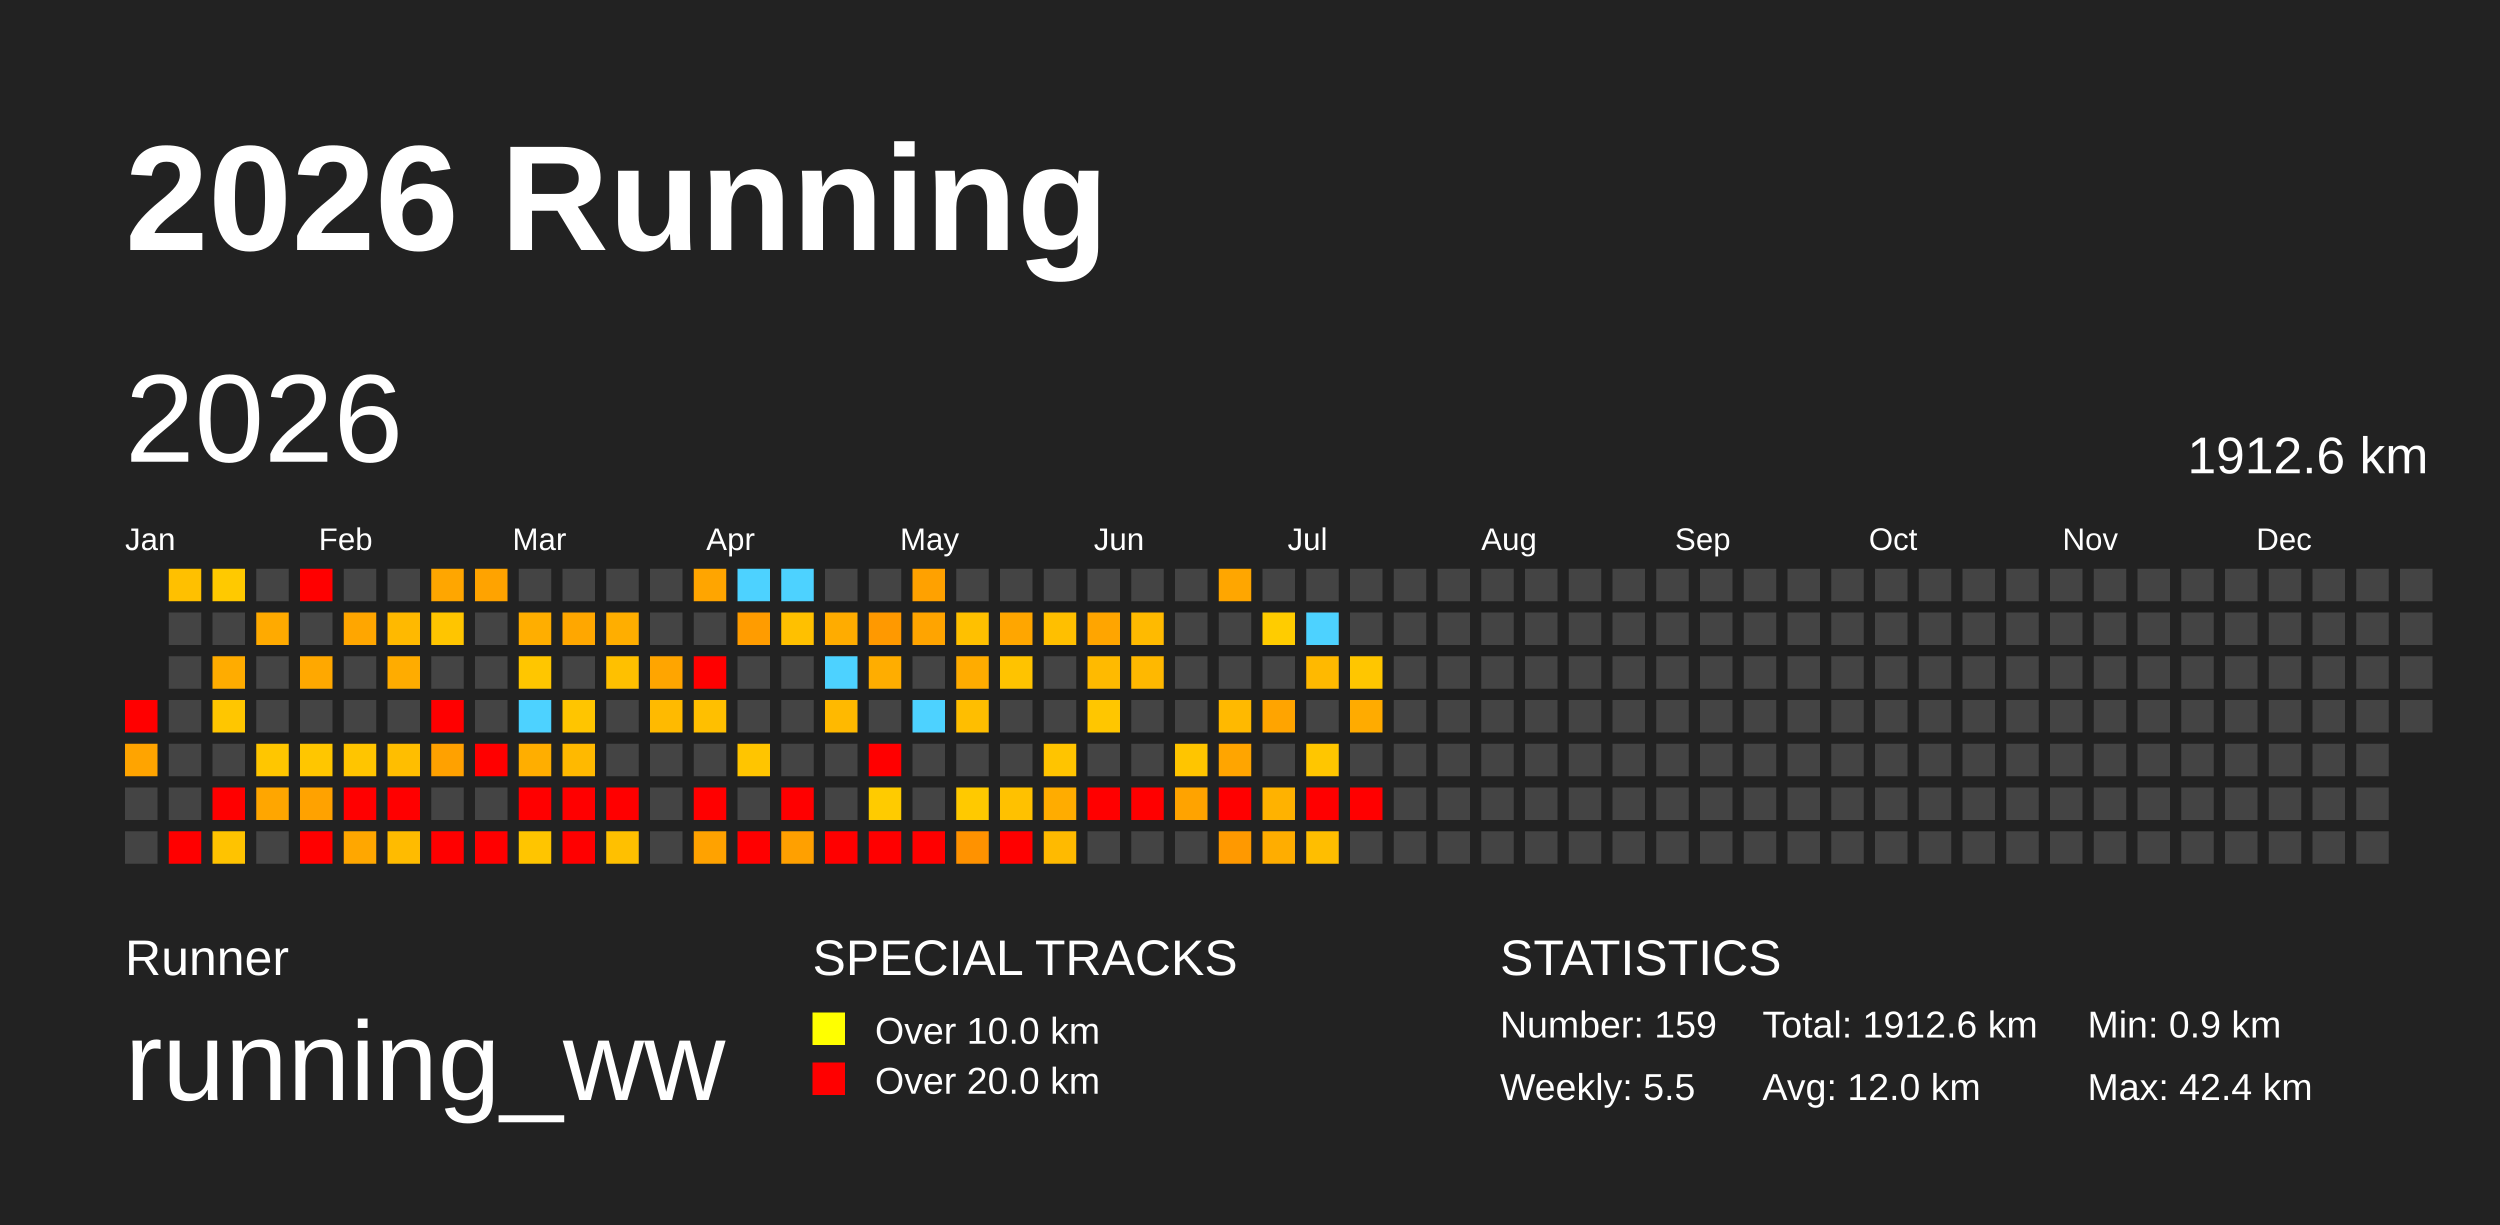
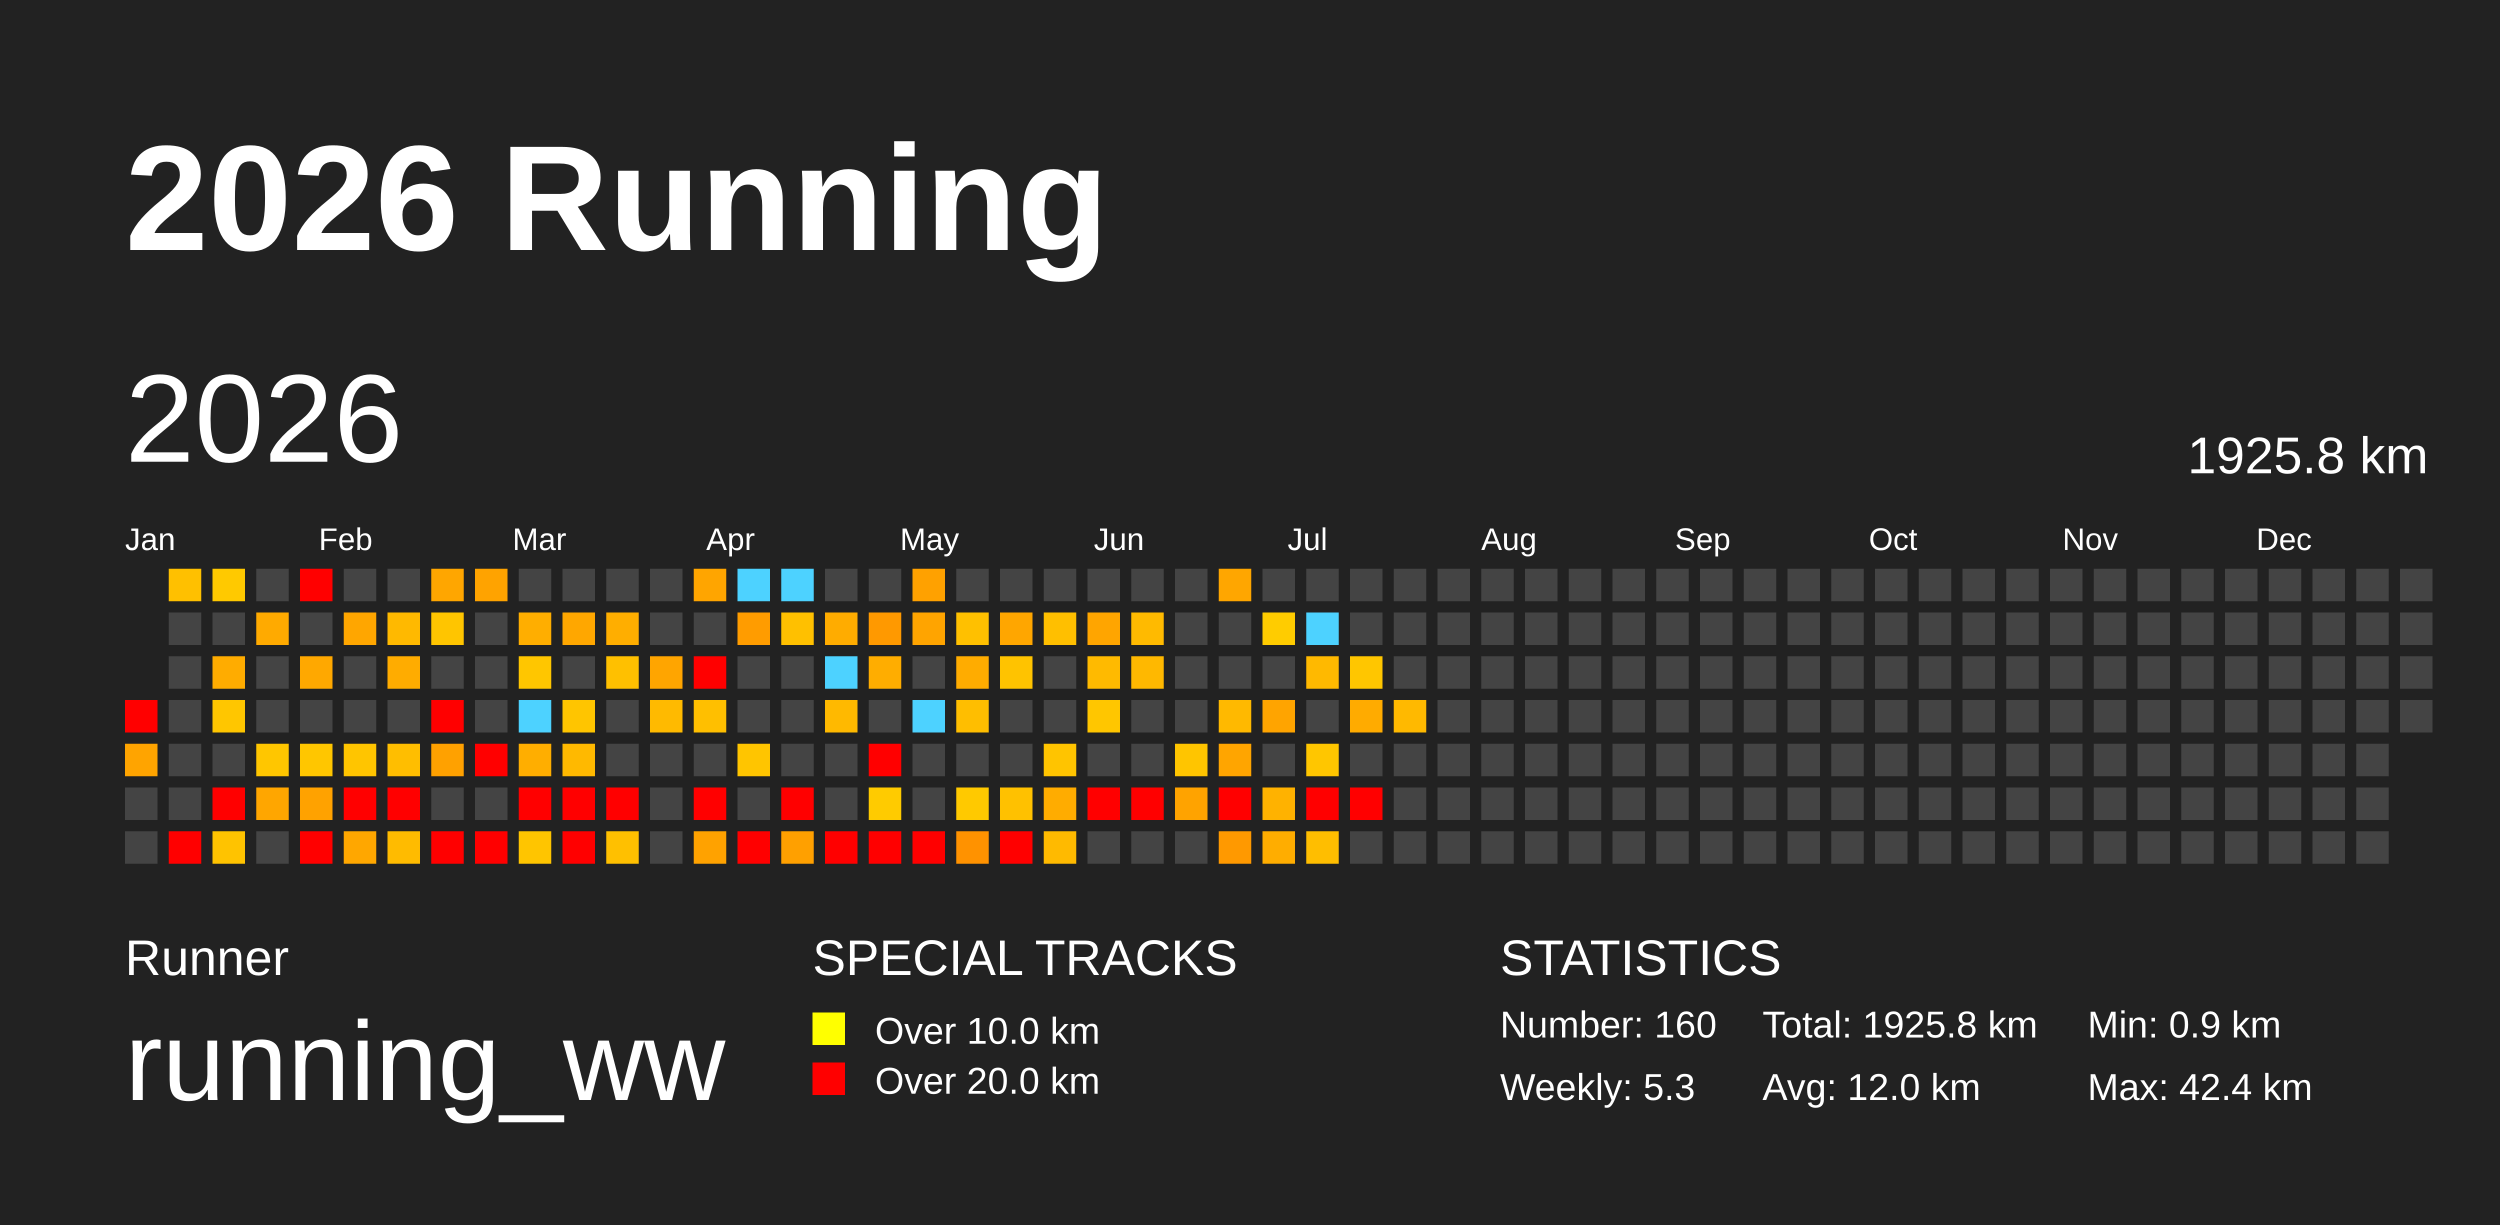
<svg xmlns="http://www.w3.org/2000/svg" baseProfile="full" height="98mm" version="1.1" viewBox="0,0,200,98" width="200mm">
  <defs />
  <rect fill="#222222" height="98" width="200" x="0" y="0" />
  <text fill="#FFFFFF" style="font-size:12px; font-family:Arial; font-weight:bold;" x="10" y="20">2026 Running</text>
  <text fill="#FFFFFF" style="font-size:4px; font-family:Arial" x="10" y="78">Runner</text>
  <text fill="#FFFFFF" style="font-size:9px; font-family:Arial" x="10" y="88">running_ww</text>
  <text fill="#FFFFFF" style="font-size:4px; font-family:Arial" x="65" y="78">SPECIAL TRACKS</text>
  <rect fill="yellow" height="2.6" width="2.6" x="65" y="81" />
  <text fill="#FFFFFF" style="font-size:3px; font-family:Arial" x="70" y="83.5">Over 10.0 km</text>
  <rect fill="red" height="2.6" width="2.6" x="65" y="85" />
  <text fill="#FFFFFF" style="font-size:3px; font-family:Arial" x="70" y="87.5">Over 20.0 km</text>
  <text fill="#FFFFFF" style="font-size:4px; font-family:Arial" x="120" y="78">STATISTICS</text>
-   <text fill="#FFFFFF" style="font-size:3px; font-family:Arial" x="120" y="83">Number: 159</text>
-   <text fill="#FFFFFF" style="font-size:3px; font-family:Arial" x="120" y="88">Weekly: 5.5</text>
-   <text fill="#FFFFFF" style="font-size:3px; font-family:Arial" x="141" y="83">Total: 1912.6 km</text>
+   <text fill="#FFFFFF" style="font-size:3px; font-family:Arial" x="120" y="83">Number: 160</text>
+   <text fill="#FFFFFF" style="font-size:3px; font-family:Arial" x="120" y="88">Weekly: 5.3</text>
+   <text fill="#FFFFFF" style="font-size:3px; font-family:Arial" x="141" y="83">Total: 1925.8 km</text>
  <text fill="#FFFFFF" style="font-size:3px; font-family:Arial" x="141" y="88">Avg: 12.0 km</text>
  <text fill="#FFFFFF" style="font-size:3px; font-family:Arial" x="167" y="83">Min: 0.9 km</text>
  <text fill="#FFFFFF" style="font-size:3px; font-family:Arial" x="167" y="88">Max: 42.4 km</text>
  <text dominant-baseline="hanging" fill="#FFFFFF" style="font-size:10.0px; font-family:Arial;" x="10" y="30">2026</text>
-   <text dominant-baseline="hanging" fill="#FFFFFF" style="font-size:4.125px; font-family:Arial;" x="175" y="35">1912.6 km</text>
+   <text dominant-baseline="hanging" fill="#FFFFFF" style="font-size:4.125px; font-family:Arial;" x="175" y="35">1925.8 km</text>
  <text fill="#FFFFFF" style="font-size:2.5px; font-family:Arial" x="10.0" y="44">Jan</text>
  <text fill="#FFFFFF" style="font-size:2.5px; font-family:Arial" x="25.5" y="44">Feb</text>
  <text fill="#FFFFFF" style="font-size:2.5px; font-family:Arial" x="41.0" y="44">Mar</text>
  <text fill="#FFFFFF" style="font-size:2.5px; font-family:Arial" x="56.5" y="44">Apr</text>
  <text fill="#FFFFFF" style="font-size:2.5px; font-family:Arial" x="72.0" y="44">May</text>
  <text fill="#FFFFFF" style="font-size:2.5px; font-family:Arial" x="87.5" y="44">Jun</text>
  <text fill="#FFFFFF" style="font-size:2.5px; font-family:Arial" x="103.0" y="44">Jul</text>
  <text fill="#FFFFFF" style="font-size:2.5px; font-family:Arial" x="118.5" y="44">Aug</text>
  <text fill="#FFFFFF" style="font-size:2.5px; font-family:Arial" x="134.0" y="44">Sep</text>
  <text fill="#FFFFFF" style="font-size:2.5px; font-family:Arial" x="149.5" y="44">Oct</text>
  <text fill="#FFFFFF" style="font-size:2.5px; font-family:Arial" x="165.0" y="44">Nov</text>
  <text fill="#FFFFFF" style="font-size:2.5px; font-family:Arial" x="180.5" y="44">Dec</text>
  <rect fill="red" height="2.6" width="2.6" x="10.0" y="56.0" />
  <rect fill="#ffa400" height="2.6" width="2.6" x="10.0" y="59.5" />
  <rect fill="#444444" height="2.6" width="2.6" x="10.0" y="63.0" />
  <rect fill="#444444" height="2.6" width="2.6" x="10.0" y="66.5" />
  <rect fill="#ffc000" height="2.6" width="2.6" x="13.5" y="45.5" />
  <rect fill="#444444" height="2.6" width="2.6" x="13.5" y="49.0" />
  <rect fill="#444444" height="2.6" width="2.6" x="13.5" y="52.5" />
  <rect fill="#444444" height="2.6" width="2.6" x="13.5" y="56.0" />
  <rect fill="#444444" height="2.6" width="2.6" x="13.5" y="59.5" />
  <rect fill="#444444" height="2.6" width="2.6" x="13.5" y="63.0" />
  <rect fill="red" height="2.6" width="2.6" x="13.5" y="66.5" />
  <rect fill="#ffc900" height="2.6" width="2.6" x="17.0" y="45.5" />
  <rect fill="#444444" height="2.6" width="2.6" x="17.0" y="49.0" />
  <rect fill="#ffac00" height="2.6" width="2.6" x="17.0" y="52.5" />
  <rect fill="#ffc600" height="2.6" width="2.6" x="17.0" y="56.0" />
  <rect fill="#444444" height="2.6" width="2.6" x="17.0" y="59.5" />
  <rect fill="red" height="2.6" width="2.6" x="17.0" y="63.0" />
  <rect fill="#ffc300" height="2.6" width="2.6" x="17.0" y="66.5" />
  <rect fill="#444444" height="2.6" width="2.6" x="20.5" y="45.5" />
  <rect fill="#ffaa00" height="2.6" width="2.6" x="20.5" y="49.0" />
  <rect fill="#444444" height="2.6" width="2.6" x="20.5" y="52.5" />
  <rect fill="#444444" height="2.6" width="2.6" x="20.5" y="56.0" />
  <rect fill="#ffc600" height="2.6" width="2.6" x="20.5" y="59.5" />
  <rect fill="#ffa600" height="2.6" width="2.6" x="20.5" y="63.0" />
  <rect fill="#444444" height="2.6" width="2.6" x="20.5" y="66.5" />
  <rect fill="red" height="2.6" width="2.6" x="24.0" y="45.5" />
  <rect fill="#444444" height="2.6" width="2.6" x="24.0" y="49.0" />
  <rect fill="#ffa800" height="2.6" width="2.6" x="24.0" y="52.5" />
  <rect fill="#444444" height="2.6" width="2.6" x="24.0" y="56.0" />
  <rect fill="#ffc600" height="2.6" width="2.6" x="24.0" y="59.5" />
  <rect fill="#ffa200" height="2.6" width="2.6" x="24.0" y="63.0" />
  <rect fill="red" height="2.6" width="2.6" x="24.0" y="66.5" />
  <rect fill="#444444" height="2.6" width="2.6" x="27.5" y="45.5" />
  <rect fill="#ffa600" height="2.6" width="2.6" x="27.5" y="49.0" />
  <rect fill="#444444" height="2.6" width="2.6" x="27.5" y="52.5" />
  <rect fill="#444444" height="2.6" width="2.6" x="27.5" y="56.0" />
  <rect fill="#ffc500" height="2.6" width="2.6" x="27.5" y="59.5" />
  <rect fill="red" height="2.6" width="2.6" x="27.5" y="63.0" />
  <rect fill="#ffa700" height="2.6" width="2.6" x="27.5" y="66.5" />
  <rect fill="#444444" height="2.6" width="2.6" x="31.0" y="45.5" />
  <rect fill="#ffb900" height="2.6" width="2.6" x="31.0" y="49.0" />
  <rect fill="#ffac00" height="2.6" width="2.6" x="31.0" y="52.5" />
  <rect fill="#444444" height="2.6" width="2.6" x="31.0" y="56.0" />
  <rect fill="#ffbe00" height="2.6" width="2.6" x="31.0" y="59.5" />
  <rect fill="red" height="2.6" width="2.6" x="31.0" y="63.0" />
  <rect fill="#ffbb00" height="2.6" width="2.6" x="31.0" y="66.5" />
  <rect fill="#ffa600" height="2.6" width="2.6" x="34.5" y="45.5" />
  <rect fill="#ffc500" height="2.6" width="2.6" x="34.5" y="49.0" />
  <rect fill="#444444" height="2.6" width="2.6" x="34.5" y="52.5" />
  <rect fill="red" height="2.6" width="2.6" x="34.5" y="56.0" />
  <rect fill="#ffa100" height="2.6" width="2.6" x="34.5" y="59.5" />
  <rect fill="#444444" height="2.6" width="2.6" x="34.5" y="63.0" />
  <rect fill="red" height="2.6" width="2.6" x="34.5" y="66.5" />
  <rect fill="#ffa300" height="2.6" width="2.6" x="38.0" y="45.5" />
  <rect fill="#444444" height="2.6" width="2.6" x="38.0" y="49.0" />
  <rect fill="#444444" height="2.6" width="2.6" x="38.0" y="52.5" />
  <rect fill="#444444" height="2.6" width="2.6" x="38.0" y="56.0" />
  <rect fill="red" height="2.6" width="2.6" x="38.0" y="59.5" />
  <rect fill="#444444" height="2.6" width="2.6" x="38.0" y="63.0" />
  <rect fill="red" height="2.6" width="2.6" x="38.0" y="66.5" />
  <rect fill="#444444" height="2.6" width="2.6" x="41.5" y="45.5" />
  <rect fill="#ffae00" height="2.6" width="2.6" x="41.5" y="49.0" />
  <rect fill="#ffc600" height="2.6" width="2.6" x="41.5" y="52.5" />
  <rect fill="#4dd2ff" height="2.6" width="2.6" x="41.5" y="56.0" />
  <rect fill="#ffae00" height="2.6" width="2.6" x="41.5" y="59.5" />
  <rect fill="red" height="2.6" width="2.6" x="41.5" y="63.0" />
  <rect fill="#ffc500" height="2.6" width="2.6" x="41.5" y="66.5" />
  <rect fill="#444444" height="2.6" width="2.6" x="45.0" y="45.5" />
  <rect fill="#ffa700" height="2.6" width="2.6" x="45.0" y="49.0" />
  <rect fill="#444444" height="2.6" width="2.6" x="45.0" y="52.5" />
  <rect fill="#ffc500" height="2.6" width="2.6" x="45.0" y="56.0" />
  <rect fill="#ffb900" height="2.6" width="2.6" x="45.0" y="59.5" />
  <rect fill="red" height="2.6" width="2.6" x="45.0" y="63.0" />
  <rect fill="red" height="2.6" width="2.6" x="45.0" y="66.5" />
  <rect fill="#444444" height="2.6" width="2.6" x="48.5" y="45.5" />
  <rect fill="#ffae00" height="2.6" width="2.6" x="48.5" y="49.0" />
  <rect fill="#ffc000" height="2.6" width="2.6" x="48.5" y="52.5" />
  <rect fill="#444444" height="2.6" width="2.6" x="48.5" y="56.0" />
  <rect fill="#444444" height="2.6" width="2.6" x="48.5" y="59.5" />
  <rect fill="red" height="2.6" width="2.6" x="48.5" y="63.0" />
  <rect fill="#ffc000" height="2.6" width="2.6" x="48.5" y="66.5" />
  <rect fill="#444444" height="2.6" width="2.6" x="52.0" y="45.5" />
  <rect fill="#444444" height="2.6" width="2.6" x="52.0" y="49.0" />
  <rect fill="#ffa500" height="2.6" width="2.6" x="52.0" y="52.5" />
  <rect fill="#ffba00" height="2.6" width="2.6" x="52.0" y="56.0" />
  <rect fill="#444444" height="2.6" width="2.6" x="52.0" y="59.5" />
  <rect fill="#444444" height="2.6" width="2.6" x="52.0" y="63.0" />
  <rect fill="#444444" height="2.6" width="2.6" x="52.0" y="66.5" />
  <rect fill="#ffa500" height="2.6" width="2.6" x="55.5" y="45.5" />
  <rect fill="#444444" height="2.6" width="2.6" x="55.5" y="49.0" />
  <rect fill="red" height="2.6" width="2.6" x="55.5" y="52.5" />
  <rect fill="#ffbf00" height="2.6" width="2.6" x="55.5" y="56.0" />
  <rect fill="#444444" height="2.6" width="2.6" x="55.5" y="59.5" />
  <rect fill="red" height="2.6" width="2.6" x="55.5" y="63.0" />
  <rect fill="#ffa200" height="2.6" width="2.6" x="55.5" y="66.5" />
  <rect fill="#4dd2ff" height="2.6" width="2.6" x="59.0" y="45.5" />
  <rect fill="#ff9c00" height="2.6" width="2.6" x="59.0" y="49.0" />
  <rect fill="#444444" height="2.6" width="2.6" x="59.0" y="52.5" />
  <rect fill="#444444" height="2.6" width="2.6" x="59.0" y="56.0" />
  <rect fill="#ffc500" height="2.6" width="2.6" x="59.0" y="59.5" />
  <rect fill="#444444" height="2.6" width="2.6" x="59.0" y="63.0" />
  <rect fill="red" height="2.6" width="2.6" x="59.0" y="66.5" />
  <rect fill="#4dd2ff" height="2.6" width="2.6" x="62.5" y="45.5" />
  <rect fill="#ffc000" height="2.6" width="2.6" x="62.5" y="49.0" />
  <rect fill="#444444" height="2.6" width="2.6" x="62.5" y="52.5" />
  <rect fill="#444444" height="2.6" width="2.6" x="62.5" y="56.0" />
  <rect fill="#444444" height="2.6" width="2.6" x="62.5" y="59.5" />
  <rect fill="red" height="2.6" width="2.6" x="62.5" y="63.0" />
  <rect fill="#ffa000" height="2.6" width="2.6" x="62.5" y="66.5" />
  <rect fill="#444444" height="2.6" width="2.6" x="66.0" y="45.5" />
  <rect fill="#ffac00" height="2.6" width="2.6" x="66.0" y="49.0" />
  <rect fill="#4dd2ff" height="2.6" width="2.6" x="66.0" y="52.5" />
  <rect fill="#ffb900" height="2.6" width="2.6" x="66.0" y="56.0" />
  <rect fill="#444444" height="2.6" width="2.6" x="66.0" y="59.5" />
  <rect fill="#444444" height="2.6" width="2.6" x="66.0" y="63.0" />
  <rect fill="red" height="2.6" width="2.6" x="66.0" y="66.5" />
  <rect fill="#444444" height="2.6" width="2.6" x="69.5" y="45.5" />
  <rect fill="#ff9900" height="2.6" width="2.6" x="69.5" y="49.0" />
  <rect fill="#ffad00" height="2.6" width="2.6" x="69.5" y="52.5" />
  <rect fill="#444444" height="2.6" width="2.6" x="69.5" y="56.0" />
  <rect fill="red" height="2.6" width="2.6" x="69.5" y="59.5" />
  <rect fill="#ffcb00" height="2.6" width="2.6" x="69.5" y="63.0" />
  <rect fill="red" height="2.6" width="2.6" x="69.5" y="66.5" />
  <rect fill="#ffa100" height="2.6" width="2.6" x="73.0" y="45.5" />
  <rect fill="#ffa400" height="2.6" width="2.6" x="73.0" y="49.0" />
  <rect fill="#444444" height="2.6" width="2.6" x="73.0" y="52.5" />
  <rect fill="#4dd2ff" height="2.6" width="2.6" x="73.0" y="56.0" />
  <rect fill="#444444" height="2.6" width="2.6" x="73.0" y="59.5" />
  <rect fill="#444444" height="2.6" width="2.6" x="73.0" y="63.0" />
  <rect fill="red" height="2.6" width="2.6" x="73.0" y="66.5" />
  <rect fill="#444444" height="2.6" width="2.6" x="76.5" y="45.5" />
  <rect fill="#ffc000" height="2.6" width="2.6" x="76.5" y="49.0" />
  <rect fill="#ffac00" height="2.6" width="2.6" x="76.5" y="52.5" />
  <rect fill="#ffbe00" height="2.6" width="2.6" x="76.5" y="56.0" />
  <rect fill="#444444" height="2.6" width="2.6" x="76.5" y="59.5" />
  <rect fill="#ffc900" height="2.6" width="2.6" x="76.5" y="63.0" />
  <rect fill="#ff9200" height="2.6" width="2.6" x="76.5" y="66.5" />
  <rect fill="#444444" height="2.6" width="2.6" x="80.0" y="45.5" />
  <rect fill="#ffa600" height="2.6" width="2.6" x="80.0" y="49.0" />
  <rect fill="#ffc300" height="2.6" width="2.6" x="80.0" y="52.5" />
  <rect fill="#444444" height="2.6" width="2.6" x="80.0" y="56.0" />
  <rect fill="#444444" height="2.6" width="2.6" x="80.0" y="59.5" />
  <rect fill="#ffc100" height="2.6" width="2.6" x="80.0" y="63.0" />
  <rect fill="red" height="2.6" width="2.6" x="80.0" y="66.5" />
  <rect fill="#444444" height="2.6" width="2.6" x="83.5" y="45.5" />
  <rect fill="#ffbf00" height="2.6" width="2.6" x="83.5" y="49.0" />
  <rect fill="#444444" height="2.6" width="2.6" x="83.5" y="52.5" />
  <rect fill="#444444" height="2.6" width="2.6" x="83.5" y="56.0" />
  <rect fill="#ffc400" height="2.6" width="2.6" x="83.5" y="59.5" />
  <rect fill="#ffac00" height="2.6" width="2.6" x="83.5" y="63.0" />
  <rect fill="#ffba00" height="2.6" width="2.6" x="83.5" y="66.5" />
  <rect fill="#444444" height="2.6" width="2.6" x="87.0" y="45.5" />
  <rect fill="#ffa500" height="2.6" width="2.6" x="87.0" y="49.0" />
  <rect fill="#ffba00" height="2.6" width="2.6" x="87.0" y="52.5" />
  <rect fill="#ffc600" height="2.6" width="2.6" x="87.0" y="56.0" />
  <rect fill="#444444" height="2.6" width="2.6" x="87.0" y="59.5" />
  <rect fill="red" height="2.6" width="2.6" x="87.0" y="63.0" />
  <rect fill="#444444" height="2.6" width="2.6" x="87.0" y="66.5" />
  <rect fill="#444444" height="2.6" width="2.6" x="90.5" y="45.5" />
  <rect fill="#ffba00" height="2.6" width="2.6" x="90.5" y="49.0" />
  <rect fill="#ffb800" height="2.6" width="2.6" x="90.5" y="52.5" />
  <rect fill="#444444" height="2.6" width="2.6" x="90.5" y="56.0" />
  <rect fill="#444444" height="2.6" width="2.6" x="90.5" y="59.5" />
  <rect fill="red" height="2.6" width="2.6" x="90.5" y="63.0" />
  <rect fill="#444444" height="2.6" width="2.6" x="90.5" y="66.5" />
  <rect fill="#444444" height="2.6" width="2.6" x="94.0" y="45.5" />
  <rect fill="#444444" height="2.6" width="2.6" x="94.0" y="49.0" />
  <rect fill="#444444" height="2.6" width="2.6" x="94.0" y="52.5" />
  <rect fill="#444444" height="2.6" width="2.6" x="94.0" y="56.0" />
  <rect fill="#ffc500" height="2.6" width="2.6" x="94.0" y="59.5" />
  <rect fill="#ffa300" height="2.6" width="2.6" x="94.0" y="63.0" />
  <rect fill="#444444" height="2.6" width="2.6" x="94.0" y="66.5" />
  <rect fill="#ffa600" height="2.6" width="2.6" x="97.5" y="45.5" />
  <rect fill="#444444" height="2.6" width="2.6" x="97.5" y="49.0" />
  <rect fill="#444444" height="2.6" width="2.6" x="97.5" y="52.5" />
  <rect fill="#ffb900" height="2.6" width="2.6" x="97.5" y="56.0" />
  <rect fill="#ffa500" height="2.6" width="2.6" x="97.5" y="59.5" />
  <rect fill="red" height="2.6" width="2.6" x="97.5" y="63.0" />
  <rect fill="#ff9900" height="2.6" width="2.6" x="97.5" y="66.5" />
  <rect fill="#444444" height="2.6" width="2.6" x="101.0" y="45.5" />
  <rect fill="#ffcc00" height="2.6" width="2.6" x="101.0" y="49.0" />
  <rect fill="#444444" height="2.6" width="2.6" x="101.0" y="52.5" />
  <rect fill="#ffa400" height="2.6" width="2.6" x="101.0" y="56.0" />
  <rect fill="#444444" height="2.6" width="2.6" x="101.0" y="59.5" />
  <rect fill="#ffb200" height="2.6" width="2.6" x="101.0" y="63.0" />
  <rect fill="#ffad00" height="2.6" width="2.6" x="101.0" y="66.5" />
  <rect fill="#444444" height="2.6" width="2.6" x="104.5" y="45.5" />
  <rect fill="#4dd2ff" height="2.6" width="2.6" x="104.5" y="49.0" />
  <rect fill="#ffb900" height="2.6" width="2.6" x="104.5" y="52.5" />
  <rect fill="#444444" height="2.6" width="2.6" x="104.5" y="56.0" />
  <rect fill="#ffc600" height="2.6" width="2.6" x="104.5" y="59.5" />
  <rect fill="red" height="2.6" width="2.6" x="104.5" y="63.0" />
  <rect fill="#ffbe00" height="2.6" width="2.6" x="104.5" y="66.5" />
  <rect fill="#444444" height="2.6" width="2.6" x="108.0" y="45.5" />
  <rect fill="#444444" height="2.6" width="2.6" x="108.0" y="49.0" />
  <rect fill="#ffc600" height="2.6" width="2.6" x="108.0" y="52.5" />
  <rect fill="#ffab00" height="2.6" width="2.6" x="108.0" y="56.0" />
  <rect fill="#444444" height="2.6" width="2.6" x="108.0" y="59.5" />
  <rect fill="red" height="2.6" width="2.6" x="108.0" y="63.0" />
  <rect fill="#444444" height="2.6" width="2.6" x="108.0" y="66.5" />
  <rect fill="#444444" height="2.6" width="2.6" x="111.5" y="45.5" />
  <rect fill="#444444" height="2.6" width="2.6" x="111.5" y="49.0" />
  <rect fill="#444444" height="2.6" width="2.6" x="111.5" y="52.5" />
-   <rect fill="#444444" height="2.6" width="2.6" x="111.5" y="56.0" />
+   <rect fill="#ffb900" height="2.6" width="2.6" x="111.5" y="56.0" />
  <rect fill="#444444" height="2.6" width="2.6" x="111.5" y="59.5" />
  <rect fill="#444444" height="2.6" width="2.6" x="111.5" y="63.0" />
  <rect fill="#444444" height="2.6" width="2.6" x="111.5" y="66.5" />
  <rect fill="#444444" height="2.6" width="2.6" x="115.0" y="45.5" />
  <rect fill="#444444" height="2.6" width="2.6" x="115.0" y="49.0" />
  <rect fill="#444444" height="2.6" width="2.6" x="115.0" y="52.5" />
  <rect fill="#444444" height="2.6" width="2.6" x="115.0" y="56.0" />
  <rect fill="#444444" height="2.6" width="2.6" x="115.0" y="59.5" />
  <rect fill="#444444" height="2.6" width="2.6" x="115.0" y="63.0" />
  <rect fill="#444444" height="2.6" width="2.6" x="115.0" y="66.5" />
  <rect fill="#444444" height="2.6" width="2.6" x="118.5" y="45.5" />
  <rect fill="#444444" height="2.6" width="2.6" x="118.5" y="49.0" />
  <rect fill="#444444" height="2.6" width="2.6" x="118.5" y="52.5" />
  <rect fill="#444444" height="2.6" width="2.6" x="118.5" y="56.0" />
  <rect fill="#444444" height="2.6" width="2.6" x="118.5" y="59.5" />
  <rect fill="#444444" height="2.6" width="2.6" x="118.5" y="63.0" />
  <rect fill="#444444" height="2.6" width="2.6" x="118.5" y="66.5" />
  <rect fill="#444444" height="2.6" width="2.6" x="122.0" y="45.5" />
  <rect fill="#444444" height="2.6" width="2.6" x="122.0" y="49.0" />
  <rect fill="#444444" height="2.6" width="2.6" x="122.0" y="52.5" />
  <rect fill="#444444" height="2.6" width="2.6" x="122.0" y="56.0" />
  <rect fill="#444444" height="2.6" width="2.6" x="122.0" y="59.5" />
  <rect fill="#444444" height="2.6" width="2.6" x="122.0" y="63.0" />
  <rect fill="#444444" height="2.6" width="2.6" x="122.0" y="66.5" />
  <rect fill="#444444" height="2.6" width="2.6" x="125.5" y="45.5" />
  <rect fill="#444444" height="2.6" width="2.6" x="125.5" y="49.0" />
  <rect fill="#444444" height="2.6" width="2.6" x="125.5" y="52.5" />
  <rect fill="#444444" height="2.6" width="2.6" x="125.5" y="56.0" />
  <rect fill="#444444" height="2.6" width="2.6" x="125.5" y="59.5" />
  <rect fill="#444444" height="2.6" width="2.6" x="125.5" y="63.0" />
  <rect fill="#444444" height="2.6" width="2.6" x="125.5" y="66.5" />
  <rect fill="#444444" height="2.6" width="2.6" x="129.0" y="45.5" />
  <rect fill="#444444" height="2.6" width="2.6" x="129.0" y="49.0" />
  <rect fill="#444444" height="2.6" width="2.6" x="129.0" y="52.5" />
  <rect fill="#444444" height="2.6" width="2.6" x="129.0" y="56.0" />
  <rect fill="#444444" height="2.6" width="2.6" x="129.0" y="59.5" />
  <rect fill="#444444" height="2.6" width="2.6" x="129.0" y="63.0" />
  <rect fill="#444444" height="2.6" width="2.6" x="129.0" y="66.5" />
  <rect fill="#444444" height="2.6" width="2.6" x="132.5" y="45.5" />
  <rect fill="#444444" height="2.6" width="2.6" x="132.5" y="49.0" />
  <rect fill="#444444" height="2.6" width="2.6" x="132.5" y="52.5" />
  <rect fill="#444444" height="2.6" width="2.6" x="132.5" y="56.0" />
  <rect fill="#444444" height="2.6" width="2.6" x="132.5" y="59.5" />
  <rect fill="#444444" height="2.6" width="2.6" x="132.5" y="63.0" />
  <rect fill="#444444" height="2.6" width="2.6" x="132.5" y="66.5" />
  <rect fill="#444444" height="2.6" width="2.6" x="136.0" y="45.5" />
  <rect fill="#444444" height="2.6" width="2.6" x="136.0" y="49.0" />
  <rect fill="#444444" height="2.6" width="2.6" x="136.0" y="52.5" />
  <rect fill="#444444" height="2.6" width="2.6" x="136.0" y="56.0" />
  <rect fill="#444444" height="2.6" width="2.6" x="136.0" y="59.5" />
  <rect fill="#444444" height="2.6" width="2.6" x="136.0" y="63.0" />
  <rect fill="#444444" height="2.6" width="2.6" x="136.0" y="66.5" />
  <rect fill="#444444" height="2.6" width="2.6" x="139.5" y="45.5" />
  <rect fill="#444444" height="2.6" width="2.6" x="139.5" y="49.0" />
  <rect fill="#444444" height="2.6" width="2.6" x="139.5" y="52.5" />
  <rect fill="#444444" height="2.6" width="2.6" x="139.5" y="56.0" />
  <rect fill="#444444" height="2.6" width="2.6" x="139.5" y="59.5" />
  <rect fill="#444444" height="2.6" width="2.6" x="139.5" y="63.0" />
  <rect fill="#444444" height="2.6" width="2.6" x="139.5" y="66.5" />
  <rect fill="#444444" height="2.6" width="2.6" x="143.0" y="45.5" />
  <rect fill="#444444" height="2.6" width="2.6" x="143.0" y="49.0" />
  <rect fill="#444444" height="2.6" width="2.6" x="143.0" y="52.5" />
  <rect fill="#444444" height="2.6" width="2.6" x="143.0" y="56.0" />
  <rect fill="#444444" height="2.6" width="2.6" x="143.0" y="59.5" />
  <rect fill="#444444" height="2.6" width="2.6" x="143.0" y="63.0" />
  <rect fill="#444444" height="2.6" width="2.6" x="143.0" y="66.5" />
  <rect fill="#444444" height="2.6" width="2.6" x="146.5" y="45.5" />
  <rect fill="#444444" height="2.6" width="2.6" x="146.5" y="49.0" />
  <rect fill="#444444" height="2.6" width="2.6" x="146.5" y="52.5" />
  <rect fill="#444444" height="2.6" width="2.6" x="146.5" y="56.0" />
  <rect fill="#444444" height="2.6" width="2.6" x="146.5" y="59.5" />
  <rect fill="#444444" height="2.6" width="2.6" x="146.5" y="63.0" />
  <rect fill="#444444" height="2.6" width="2.6" x="146.5" y="66.5" />
  <rect fill="#444444" height="2.6" width="2.6" x="150.0" y="45.5" />
  <rect fill="#444444" height="2.6" width="2.6" x="150.0" y="49.0" />
  <rect fill="#444444" height="2.6" width="2.6" x="150.0" y="52.5" />
  <rect fill="#444444" height="2.6" width="2.6" x="150.0" y="56.0" />
  <rect fill="#444444" height="2.6" width="2.6" x="150.0" y="59.5" />
  <rect fill="#444444" height="2.6" width="2.6" x="150.0" y="63.0" />
  <rect fill="#444444" height="2.6" width="2.6" x="150.0" y="66.5" />
  <rect fill="#444444" height="2.6" width="2.6" x="153.5" y="45.5" />
  <rect fill="#444444" height="2.6" width="2.6" x="153.5" y="49.0" />
  <rect fill="#444444" height="2.6" width="2.6" x="153.5" y="52.5" />
  <rect fill="#444444" height="2.6" width="2.6" x="153.5" y="56.0" />
  <rect fill="#444444" height="2.6" width="2.6" x="153.5" y="59.5" />
  <rect fill="#444444" height="2.6" width="2.6" x="153.5" y="63.0" />
  <rect fill="#444444" height="2.6" width="2.6" x="153.5" y="66.5" />
  <rect fill="#444444" height="2.6" width="2.6" x="157.0" y="45.5" />
  <rect fill="#444444" height="2.6" width="2.6" x="157.0" y="49.0" />
  <rect fill="#444444" height="2.6" width="2.6" x="157.0" y="52.5" />
  <rect fill="#444444" height="2.6" width="2.6" x="157.0" y="56.0" />
  <rect fill="#444444" height="2.6" width="2.6" x="157.0" y="59.5" />
  <rect fill="#444444" height="2.6" width="2.6" x="157.0" y="63.0" />
  <rect fill="#444444" height="2.6" width="2.6" x="157.0" y="66.5" />
  <rect fill="#444444" height="2.6" width="2.6" x="160.5" y="45.5" />
  <rect fill="#444444" height="2.6" width="2.6" x="160.5" y="49.0" />
  <rect fill="#444444" height="2.6" width="2.6" x="160.5" y="52.5" />
  <rect fill="#444444" height="2.6" width="2.6" x="160.5" y="56.0" />
  <rect fill="#444444" height="2.6" width="2.6" x="160.5" y="59.5" />
  <rect fill="#444444" height="2.6" width="2.6" x="160.5" y="63.0" />
  <rect fill="#444444" height="2.6" width="2.6" x="160.5" y="66.5" />
  <rect fill="#444444" height="2.6" width="2.6" x="164.0" y="45.5" />
  <rect fill="#444444" height="2.6" width="2.6" x="164.0" y="49.0" />
  <rect fill="#444444" height="2.6" width="2.6" x="164.0" y="52.5" />
  <rect fill="#444444" height="2.6" width="2.6" x="164.0" y="56.0" />
  <rect fill="#444444" height="2.6" width="2.6" x="164.0" y="59.5" />
  <rect fill="#444444" height="2.6" width="2.6" x="164.0" y="63.0" />
  <rect fill="#444444" height="2.6" width="2.6" x="164.0" y="66.5" />
  <rect fill="#444444" height="2.6" width="2.6" x="167.5" y="45.5" />
  <rect fill="#444444" height="2.6" width="2.6" x="167.5" y="49.0" />
  <rect fill="#444444" height="2.6" width="2.6" x="167.5" y="52.5" />
  <rect fill="#444444" height="2.6" width="2.6" x="167.5" y="56.0" />
  <rect fill="#444444" height="2.6" width="2.6" x="167.5" y="59.5" />
  <rect fill="#444444" height="2.6" width="2.6" x="167.5" y="63.0" />
  <rect fill="#444444" height="2.6" width="2.6" x="167.5" y="66.5" />
  <rect fill="#444444" height="2.6" width="2.6" x="171.0" y="45.5" />
  <rect fill="#444444" height="2.6" width="2.6" x="171.0" y="49.0" />
  <rect fill="#444444" height="2.6" width="2.6" x="171.0" y="52.5" />
  <rect fill="#444444" height="2.6" width="2.6" x="171.0" y="56.0" />
  <rect fill="#444444" height="2.6" width="2.6" x="171.0" y="59.5" />
  <rect fill="#444444" height="2.6" width="2.6" x="171.0" y="63.0" />
  <rect fill="#444444" height="2.6" width="2.6" x="171.0" y="66.5" />
  <rect fill="#444444" height="2.6" width="2.6" x="174.5" y="45.5" />
  <rect fill="#444444" height="2.6" width="2.6" x="174.5" y="49.0" />
  <rect fill="#444444" height="2.6" width="2.6" x="174.5" y="52.5" />
  <rect fill="#444444" height="2.6" width="2.6" x="174.5" y="56.0" />
  <rect fill="#444444" height="2.6" width="2.6" x="174.5" y="59.5" />
  <rect fill="#444444" height="2.6" width="2.6" x="174.5" y="63.0" />
  <rect fill="#444444" height="2.6" width="2.6" x="174.5" y="66.5" />
  <rect fill="#444444" height="2.6" width="2.6" x="178.0" y="45.5" />
  <rect fill="#444444" height="2.6" width="2.6" x="178.0" y="49.0" />
  <rect fill="#444444" height="2.6" width="2.6" x="178.0" y="52.5" />
  <rect fill="#444444" height="2.6" width="2.6" x="178.0" y="56.0" />
  <rect fill="#444444" height="2.6" width="2.6" x="178.0" y="59.5" />
  <rect fill="#444444" height="2.6" width="2.6" x="178.0" y="63.0" />
  <rect fill="#444444" height="2.6" width="2.6" x="178.0" y="66.5" />
  <rect fill="#444444" height="2.6" width="2.6" x="181.5" y="45.5" />
  <rect fill="#444444" height="2.6" width="2.6" x="181.5" y="49.0" />
  <rect fill="#444444" height="2.6" width="2.6" x="181.5" y="52.5" />
  <rect fill="#444444" height="2.6" width="2.6" x="181.5" y="56.0" />
  <rect fill="#444444" height="2.6" width="2.6" x="181.5" y="59.5" />
  <rect fill="#444444" height="2.6" width="2.6" x="181.5" y="63.0" />
  <rect fill="#444444" height="2.6" width="2.6" x="181.5" y="66.5" />
  <rect fill="#444444" height="2.6" width="2.6" x="185.0" y="45.5" />
  <rect fill="#444444" height="2.6" width="2.6" x="185.0" y="49.0" />
  <rect fill="#444444" height="2.6" width="2.6" x="185.0" y="52.5" />
  <rect fill="#444444" height="2.6" width="2.6" x="185.0" y="56.0" />
  <rect fill="#444444" height="2.6" width="2.6" x="185.0" y="59.5" />
  <rect fill="#444444" height="2.6" width="2.6" x="185.0" y="63.0" />
  <rect fill="#444444" height="2.6" width="2.6" x="185.0" y="66.5" />
  <rect fill="#444444" height="2.6" width="2.6" x="188.5" y="45.5" />
  <rect fill="#444444" height="2.6" width="2.6" x="188.5" y="49.0" />
  <rect fill="#444444" height="2.6" width="2.6" x="188.5" y="52.5" />
  <rect fill="#444444" height="2.6" width="2.6" x="188.5" y="56.0" />
  <rect fill="#444444" height="2.6" width="2.6" x="188.5" y="59.5" />
  <rect fill="#444444" height="2.6" width="2.6" x="188.5" y="63.0" />
  <rect fill="#444444" height="2.6" width="2.6" x="188.5" y="66.5" />
  <rect fill="#444444" height="2.6" width="2.6" x="192.0" y="45.5" />
  <rect fill="#444444" height="2.6" width="2.6" x="192.0" y="49.0" />
  <rect fill="#444444" height="2.6" width="2.6" x="192.0" y="52.5" />
  <rect fill="#444444" height="2.6" width="2.6" x="192.0" y="56.0" />
</svg>
